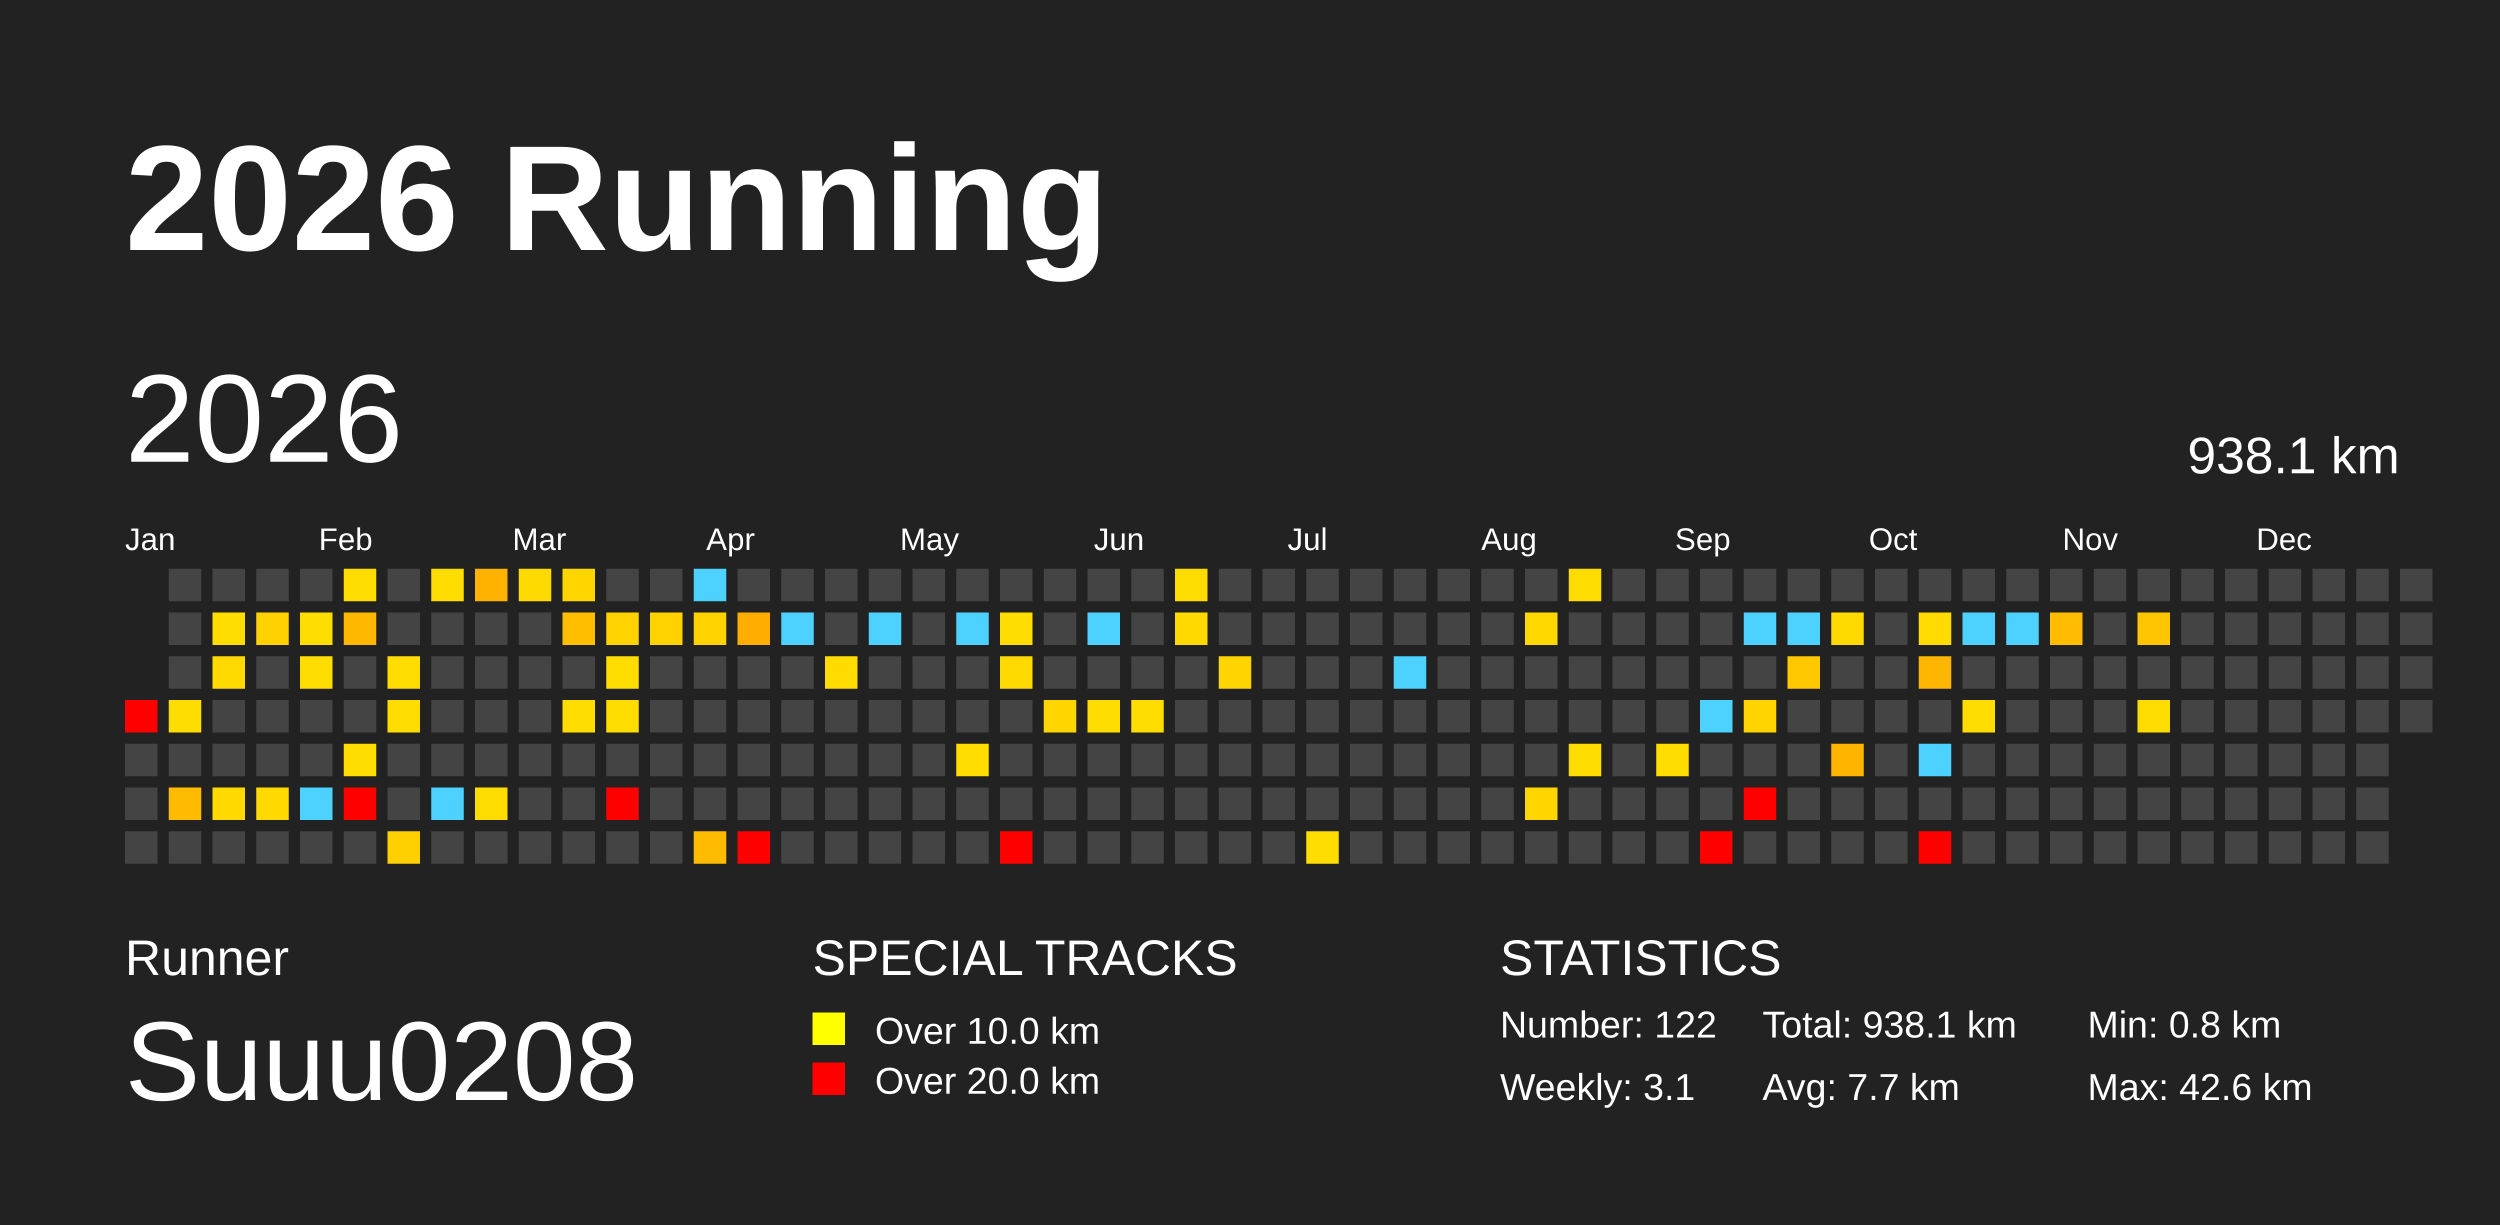
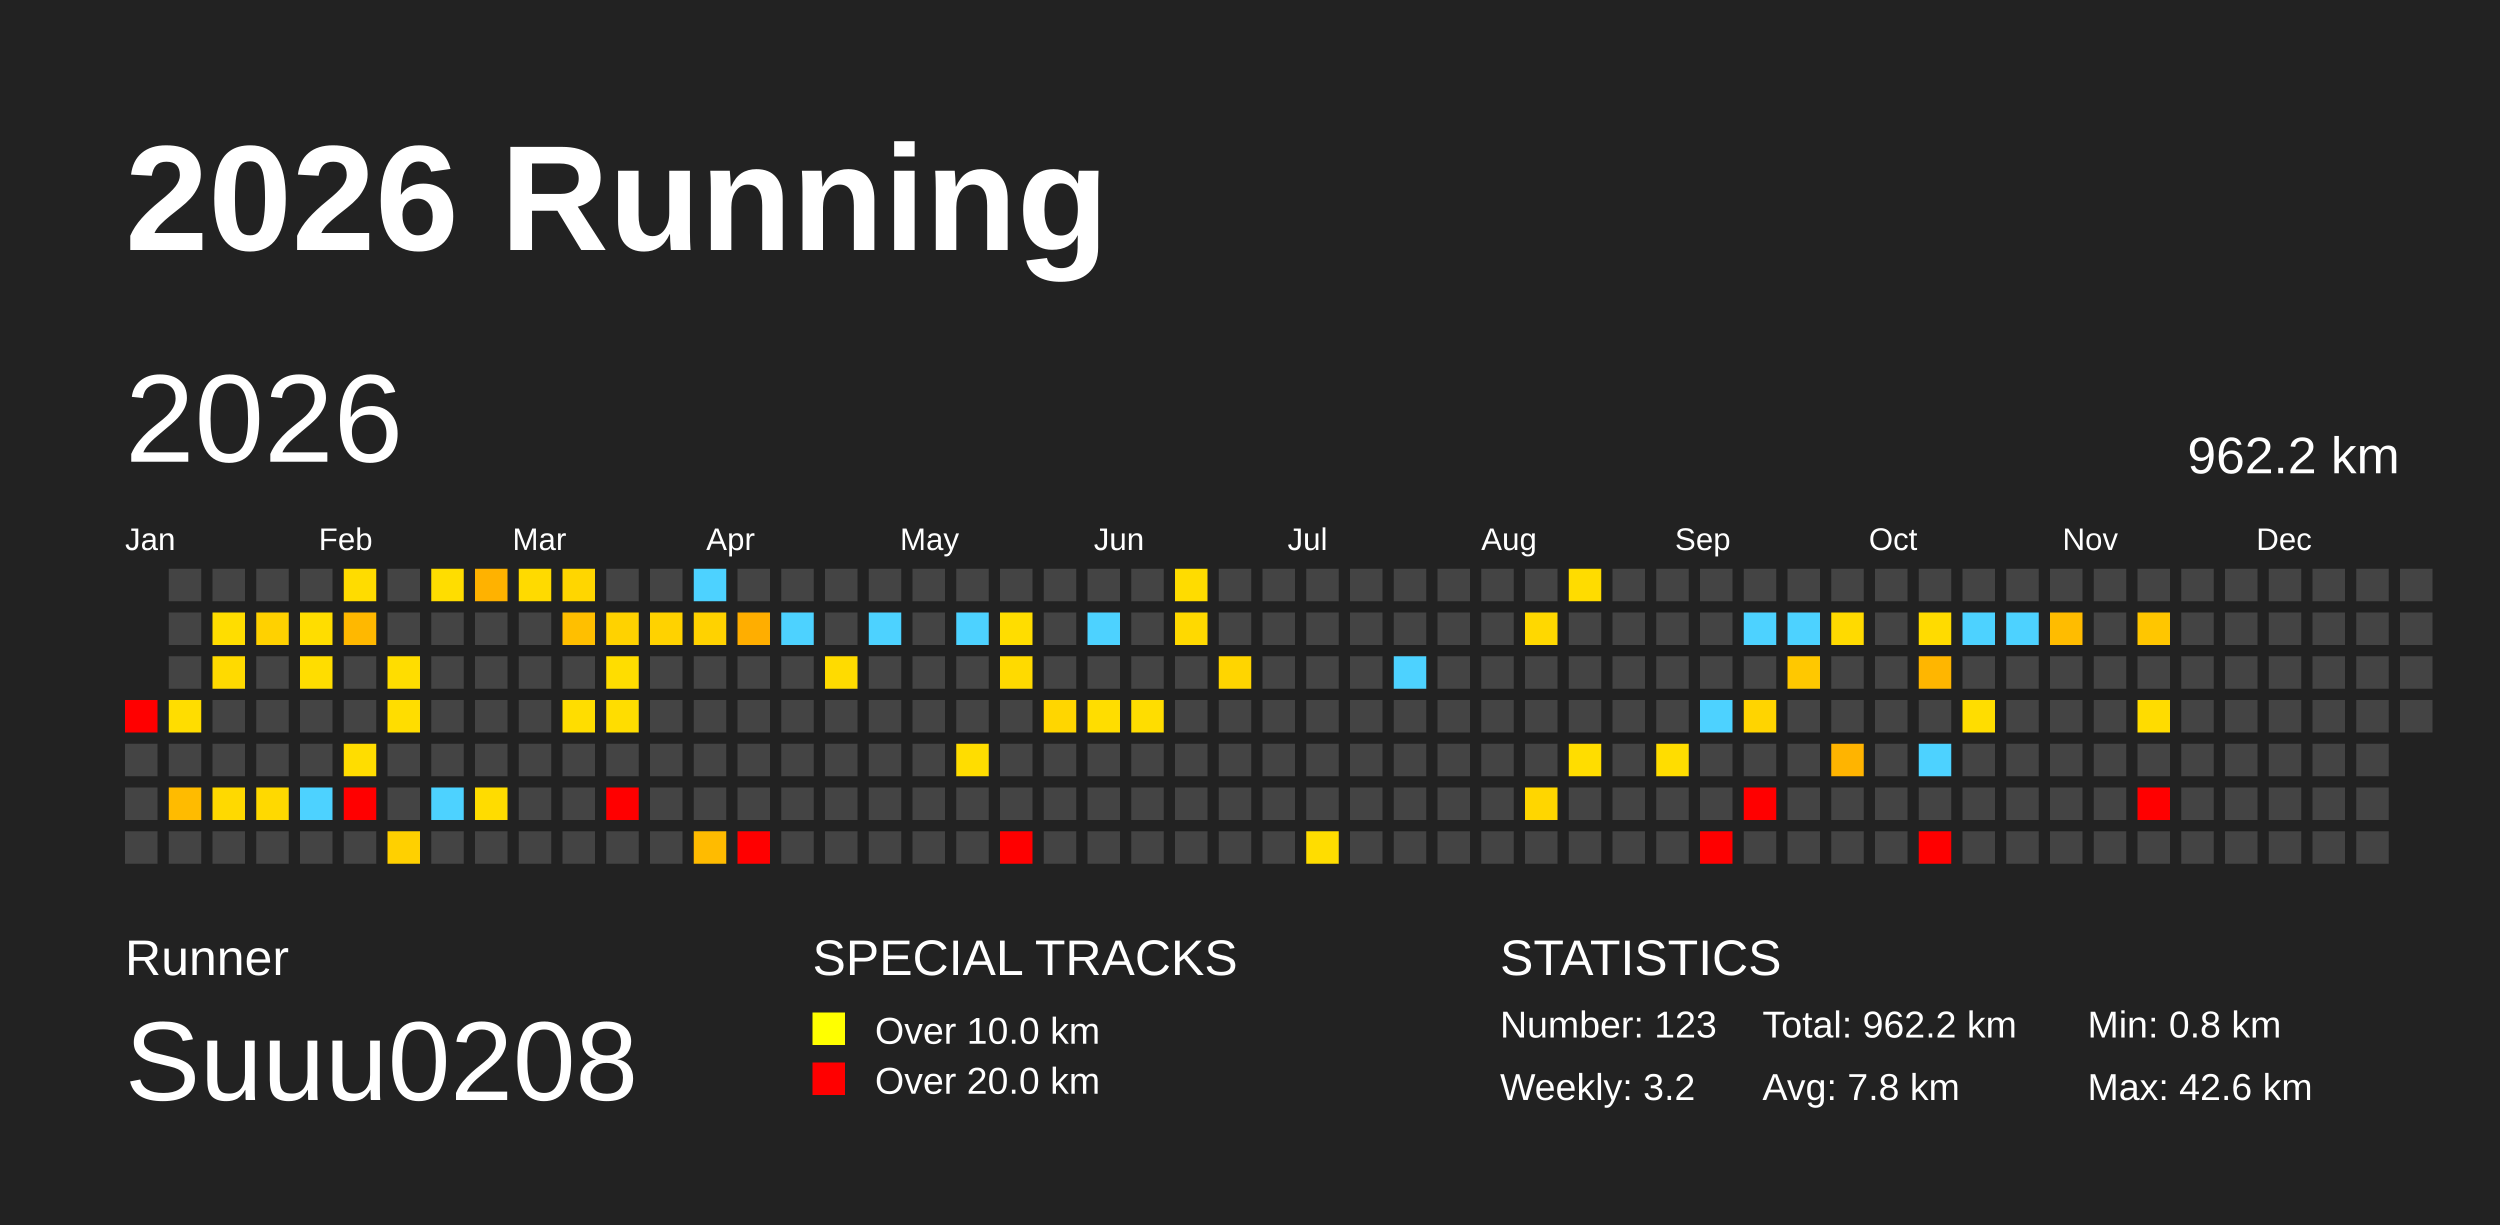
<svg xmlns="http://www.w3.org/2000/svg" baseProfile="full" height="98mm" version="1.1" viewBox="0,0,200,98" width="200mm">
  <defs />
  <rect fill="#222222" height="98" width="200" x="0" y="0" />
  <text fill="#FFFFFF" style="font-size:12px; font-family:Arial; font-weight:bold;" x="10" y="20">2026 Running</text>
  <text fill="#FFFFFF" style="font-size:4px; font-family:Arial" x="10" y="78">Runner</text>
  <text fill="#FFFFFF" style="font-size:9px; font-family:Arial" x="10" y="88">Suuu0208</text>
  <text fill="#FFFFFF" style="font-size:4px; font-family:Arial" x="65" y="78">SPECIAL TRACKS</text>
  <rect fill="yellow" height="2.6" width="2.6" x="65" y="81" />
  <text fill="#FFFFFF" style="font-size:3px; font-family:Arial" x="70" y="83.5">Over 10.0 km</text>
  <rect fill="red" height="2.6" width="2.6" x="65" y="85" />
  <text fill="#FFFFFF" style="font-size:3px; font-family:Arial" x="70" y="87.5">Over 20.0 km</text>
  <text fill="#FFFFFF" style="font-size:4px; font-family:Arial" x="120" y="78">STATISTICS</text>
-   <text fill="#FFFFFF" style="font-size:3px; font-family:Arial" x="120" y="83">Number: 122</text>
-   <text fill="#FFFFFF" style="font-size:3px; font-family:Arial" x="120" y="88">Weekly: 3.1</text>
-   <text fill="#FFFFFF" style="font-size:3px; font-family:Arial" x="141" y="83">Total: 938.1 km</text>
-   <text fill="#FFFFFF" style="font-size:3px; font-family:Arial" x="141" y="88">Avg: 7.7 km</text>
+   <text fill="#FFFFFF" style="font-size:3px; font-family:Arial" x="120" y="83">Number: 123</text>
+   <text fill="#FFFFFF" style="font-size:3px; font-family:Arial" x="120" y="88">Weekly: 3.2</text>
+   <text fill="#FFFFFF" style="font-size:3px; font-family:Arial" x="141" y="83">Total: 962.2 km</text>
+   <text fill="#FFFFFF" style="font-size:3px; font-family:Arial" x="141" y="88">Avg: 7.8 km</text>
  <text fill="#FFFFFF" style="font-size:3px; font-family:Arial" x="167" y="83">Min: 0.8 km</text>
  <text fill="#FFFFFF" style="font-size:3px; font-family:Arial" x="167" y="88">Max: 42.6 km</text>
  <text dominant-baseline="hanging" fill="#FFFFFF" style="font-size:10.0px; font-family:Arial;" x="10" y="30">2026</text>
-   <text dominant-baseline="hanging" fill="#FFFFFF" style="font-size:4.125px; font-family:Arial;" x="175" y="35">938.1 km</text>
+   <text dominant-baseline="hanging" fill="#FFFFFF" style="font-size:4.125px; font-family:Arial;" x="175" y="35">962.2 km</text>
  <text fill="#FFFFFF" style="font-size:2.5px; font-family:Arial" x="10.0" y="44">Jan</text>
  <text fill="#FFFFFF" style="font-size:2.5px; font-family:Arial" x="25.5" y="44">Feb</text>
  <text fill="#FFFFFF" style="font-size:2.5px; font-family:Arial" x="41.0" y="44">Mar</text>
  <text fill="#FFFFFF" style="font-size:2.5px; font-family:Arial" x="56.5" y="44">Apr</text>
  <text fill="#FFFFFF" style="font-size:2.5px; font-family:Arial" x="72.0" y="44">May</text>
  <text fill="#FFFFFF" style="font-size:2.5px; font-family:Arial" x="87.5" y="44">Jun</text>
  <text fill="#FFFFFF" style="font-size:2.5px; font-family:Arial" x="103.0" y="44">Jul</text>
  <text fill="#FFFFFF" style="font-size:2.5px; font-family:Arial" x="118.5" y="44">Aug</text>
  <text fill="#FFFFFF" style="font-size:2.5px; font-family:Arial" x="134.0" y="44">Sep</text>
  <text fill="#FFFFFF" style="font-size:2.5px; font-family:Arial" x="149.5" y="44">Oct</text>
  <text fill="#FFFFFF" style="font-size:2.5px; font-family:Arial" x="165.0" y="44">Nov</text>
  <text fill="#FFFFFF" style="font-size:2.5px; font-family:Arial" x="180.5" y="44">Dec</text>
  <rect fill="red" height="2.6" width="2.6" x="10.0" y="56.0" />
  <rect fill="#444444" height="2.6" width="2.6" x="10.0" y="59.5" />
  <rect fill="#444444" height="2.6" width="2.6" x="10.0" y="63.0" />
  <rect fill="#444444" height="2.6" width="2.6" x="10.0" y="66.5" />
  <rect fill="#444444" height="2.6" width="2.6" x="13.5" y="45.5" />
  <rect fill="#444444" height="2.6" width="2.6" x="13.5" y="49.0" />
  <rect fill="#444444" height="2.6" width="2.6" x="13.5" y="52.5" />
  <rect fill="#ffdd00" height="2.6" width="2.6" x="13.5" y="56.0" />
  <rect fill="#444444" height="2.6" width="2.6" x="13.5" y="59.5" />
  <rect fill="#ffbb00" height="2.6" width="2.6" x="13.5" y="63.0" />
  <rect fill="#444444" height="2.6" width="2.6" x="13.5" y="66.5" />
  <rect fill="#444444" height="2.6" width="2.6" x="17.0" y="45.5" />
  <rect fill="#ffdd00" height="2.6" width="2.6" x="17.0" y="49.0" />
  <rect fill="#ffda00" height="2.6" width="2.6" x="17.0" y="52.5" />
  <rect fill="#444444" height="2.6" width="2.6" x="17.0" y="56.0" />
  <rect fill="#444444" height="2.6" width="2.6" x="17.0" y="59.5" />
  <rect fill="#ffd900" height="2.6" width="2.6" x="17.0" y="63.0" />
  <rect fill="#444444" height="2.6" width="2.6" x="17.0" y="66.5" />
  <rect fill="#444444" height="2.6" width="2.6" x="20.5" y="45.5" />
  <rect fill="#ffd100" height="2.6" width="2.6" x="20.5" y="49.0" />
  <rect fill="#444444" height="2.6" width="2.6" x="20.5" y="52.5" />
  <rect fill="#444444" height="2.6" width="2.6" x="20.5" y="56.0" />
  <rect fill="#444444" height="2.6" width="2.6" x="20.5" y="59.5" />
  <rect fill="#ffd900" height="2.6" width="2.6" x="20.5" y="63.0" />
  <rect fill="#444444" height="2.6" width="2.6" x="20.5" y="66.5" />
  <rect fill="#444444" height="2.6" width="2.6" x="24.0" y="45.5" />
  <rect fill="#ffdd00" height="2.6" width="2.6" x="24.0" y="49.0" />
  <rect fill="#ffdd00" height="2.6" width="2.6" x="24.0" y="52.5" />
  <rect fill="#444444" height="2.6" width="2.6" x="24.0" y="56.0" />
  <rect fill="#444444" height="2.6" width="2.6" x="24.0" y="59.5" />
  <rect fill="#4dd2ff" height="2.6" width="2.6" x="24.0" y="63.0" />
  <rect fill="#444444" height="2.6" width="2.6" x="24.0" y="66.5" />
  <rect fill="#ffdc00" height="2.6" width="2.6" x="27.5" y="45.5" />
  <rect fill="#ffb800" height="2.6" width="2.6" x="27.5" y="49.0" />
  <rect fill="#444444" height="2.6" width="2.6" x="27.5" y="52.5" />
  <rect fill="#444444" height="2.6" width="2.6" x="27.5" y="56.0" />
  <rect fill="#ffdd00" height="2.6" width="2.6" x="27.5" y="59.5" />
  <rect fill="red" height="2.6" width="2.6" x="27.5" y="63.0" />
  <rect fill="#444444" height="2.6" width="2.6" x="27.5" y="66.5" />
  <rect fill="#444444" height="2.6" width="2.6" x="31.0" y="45.5" />
  <rect fill="#444444" height="2.6" width="2.6" x="31.0" y="49.0" />
  <rect fill="#ffdd00" height="2.6" width="2.6" x="31.0" y="52.5" />
  <rect fill="#ffdd00" height="2.6" width="2.6" x="31.0" y="56.0" />
  <rect fill="#444444" height="2.6" width="2.6" x="31.0" y="59.5" />
  <rect fill="#444444" height="2.6" width="2.6" x="31.0" y="63.0" />
  <rect fill="#ffd000" height="2.6" width="2.6" x="31.0" y="66.5" />
  <rect fill="#ffdd00" height="2.6" width="2.6" x="34.5" y="45.5" />
  <rect fill="#444444" height="2.6" width="2.6" x="34.5" y="49.0" />
  <rect fill="#444444" height="2.6" width="2.6" x="34.5" y="52.5" />
  <rect fill="#444444" height="2.6" width="2.6" x="34.5" y="56.0" />
  <rect fill="#444444" height="2.6" width="2.6" x="34.5" y="59.5" />
  <rect fill="#4dd2ff" height="2.6" width="2.6" x="34.5" y="63.0" />
  <rect fill="#444444" height="2.6" width="2.6" x="34.5" y="66.5" />
  <rect fill="#ffb200" height="2.6" width="2.6" x="38.0" y="45.5" />
  <rect fill="#444444" height="2.6" width="2.6" x="38.0" y="49.0" />
  <rect fill="#444444" height="2.6" width="2.6" x="38.0" y="52.5" />
  <rect fill="#444444" height="2.6" width="2.6" x="38.0" y="56.0" />
  <rect fill="#444444" height="2.6" width="2.6" x="38.0" y="59.5" />
  <rect fill="#ffdc00" height="2.6" width="2.6" x="38.0" y="63.0" />
  <rect fill="#444444" height="2.6" width="2.6" x="38.0" y="66.5" />
  <rect fill="#ffda00" height="2.6" width="2.6" x="41.5" y="45.5" />
  <rect fill="#444444" height="2.6" width="2.6" x="41.5" y="49.0" />
  <rect fill="#444444" height="2.6" width="2.6" x="41.5" y="52.5" />
  <rect fill="#444444" height="2.6" width="2.6" x="41.5" y="56.0" />
  <rect fill="#444444" height="2.6" width="2.6" x="41.5" y="59.5" />
  <rect fill="#444444" height="2.6" width="2.6" x="41.5" y="63.0" />
  <rect fill="#444444" height="2.6" width="2.6" x="41.5" y="66.5" />
  <rect fill="#ffd600" height="2.6" width="2.6" x="45.0" y="45.5" />
  <rect fill="#ffbf00" height="2.6" width="2.6" x="45.0" y="49.0" />
  <rect fill="#444444" height="2.6" width="2.6" x="45.0" y="52.5" />
  <rect fill="#ffdd00" height="2.6" width="2.6" x="45.0" y="56.0" />
  <rect fill="#444444" height="2.6" width="2.6" x="45.0" y="59.5" />
  <rect fill="#444444" height="2.6" width="2.6" x="45.0" y="63.0" />
  <rect fill="#444444" height="2.6" width="2.6" x="45.0" y="66.5" />
  <rect fill="#444444" height="2.6" width="2.6" x="48.5" y="45.5" />
  <rect fill="#ffd200" height="2.6" width="2.6" x="48.5" y="49.0" />
  <rect fill="#ffdd00" height="2.6" width="2.6" x="48.5" y="52.5" />
  <rect fill="#ffdd00" height="2.6" width="2.6" x="48.5" y="56.0" />
  <rect fill="#444444" height="2.6" width="2.6" x="48.5" y="59.5" />
  <rect fill="red" height="2.6" width="2.6" x="48.5" y="63.0" />
  <rect fill="#444444" height="2.6" width="2.6" x="48.5" y="66.5" />
  <rect fill="#444444" height="2.6" width="2.6" x="52.0" y="45.5" />
  <rect fill="#ffd200" height="2.6" width="2.6" x="52.0" y="49.0" />
  <rect fill="#444444" height="2.6" width="2.6" x="52.0" y="52.5" />
  <rect fill="#444444" height="2.6" width="2.6" x="52.0" y="56.0" />
  <rect fill="#444444" height="2.6" width="2.6" x="52.0" y="59.5" />
  <rect fill="#444444" height="2.6" width="2.6" x="52.0" y="63.0" />
  <rect fill="#444444" height="2.6" width="2.6" x="52.0" y="66.5" />
  <rect fill="#4dd2ff" height="2.6" width="2.6" x="55.5" y="45.5" />
  <rect fill="#ffd200" height="2.6" width="2.6" x="55.5" y="49.0" />
  <rect fill="#444444" height="2.6" width="2.6" x="55.5" y="52.5" />
  <rect fill="#444444" height="2.6" width="2.6" x="55.5" y="56.0" />
  <rect fill="#444444" height="2.6" width="2.6" x="55.5" y="59.5" />
  <rect fill="#444444" height="2.6" width="2.6" x="55.5" y="63.0" />
  <rect fill="#ffbb00" height="2.6" width="2.6" x="55.5" y="66.5" />
  <rect fill="#444444" height="2.6" width="2.6" x="59.0" y="45.5" />
  <rect fill="#ffae00" height="2.6" width="2.6" x="59.0" y="49.0" />
  <rect fill="#444444" height="2.6" width="2.6" x="59.0" y="52.5" />
  <rect fill="#444444" height="2.6" width="2.6" x="59.0" y="56.0" />
  <rect fill="#444444" height="2.6" width="2.6" x="59.0" y="59.5" />
  <rect fill="#444444" height="2.6" width="2.6" x="59.0" y="63.0" />
  <rect fill="red" height="2.6" width="2.6" x="59.0" y="66.5" />
  <rect fill="#444444" height="2.6" width="2.6" x="62.5" y="45.5" />
  <rect fill="#4dd2ff" height="2.6" width="2.6" x="62.5" y="49.0" />
  <rect fill="#444444" height="2.6" width="2.6" x="62.5" y="52.5" />
  <rect fill="#444444" height="2.6" width="2.6" x="62.5" y="56.0" />
  <rect fill="#444444" height="2.6" width="2.6" x="62.5" y="59.5" />
  <rect fill="#444444" height="2.6" width="2.6" x="62.5" y="63.0" />
  <rect fill="#444444" height="2.6" width="2.6" x="62.5" y="66.5" />
  <rect fill="#444444" height="2.6" width="2.6" x="66.0" y="45.5" />
  <rect fill="#444444" height="2.6" width="2.6" x="66.0" y="49.0" />
  <rect fill="#ffdb00" height="2.6" width="2.6" x="66.0" y="52.5" />
  <rect fill="#444444" height="2.6" width="2.6" x="66.0" y="56.0" />
  <rect fill="#444444" height="2.6" width="2.6" x="66.0" y="59.5" />
  <rect fill="#444444" height="2.6" width="2.6" x="66.0" y="63.0" />
  <rect fill="#444444" height="2.6" width="2.6" x="66.0" y="66.5" />
  <rect fill="#444444" height="2.6" width="2.6" x="69.5" y="45.5" />
  <rect fill="#4dd2ff" height="2.6" width="2.6" x="69.5" y="49.0" />
  <rect fill="#444444" height="2.6" width="2.6" x="69.5" y="52.5" />
  <rect fill="#444444" height="2.6" width="2.6" x="69.5" y="56.0" />
  <rect fill="#444444" height="2.6" width="2.6" x="69.5" y="59.5" />
  <rect fill="#444444" height="2.6" width="2.6" x="69.5" y="63.0" />
  <rect fill="#444444" height="2.6" width="2.6" x="69.5" y="66.5" />
  <rect fill="#444444" height="2.6" width="2.6" x="73.0" y="45.5" />
  <rect fill="#444444" height="2.6" width="2.6" x="73.0" y="49.0" />
  <rect fill="#444444" height="2.6" width="2.6" x="73.0" y="52.5" />
  <rect fill="#444444" height="2.6" width="2.6" x="73.0" y="56.0" />
  <rect fill="#444444" height="2.6" width="2.6" x="73.0" y="59.5" />
  <rect fill="#444444" height="2.6" width="2.6" x="73.0" y="63.0" />
  <rect fill="#444444" height="2.6" width="2.6" x="73.0" y="66.5" />
  <rect fill="#444444" height="2.6" width="2.6" x="76.5" y="45.5" />
  <rect fill="#4dd2ff" height="2.6" width="2.6" x="76.5" y="49.0" />
  <rect fill="#444444" height="2.6" width="2.6" x="76.5" y="52.5" />
  <rect fill="#444444" height="2.6" width="2.6" x="76.5" y="56.0" />
  <rect fill="#ffdd00" height="2.6" width="2.6" x="76.5" y="59.5" />
  <rect fill="#444444" height="2.6" width="2.6" x="76.5" y="63.0" />
  <rect fill="#444444" height="2.6" width="2.6" x="76.5" y="66.5" />
  <rect fill="#444444" height="2.6" width="2.6" x="80.0" y="45.5" />
  <rect fill="#ffdd00" height="2.6" width="2.6" x="80.0" y="49.0" />
  <rect fill="#ffda00" height="2.6" width="2.6" x="80.0" y="52.5" />
  <rect fill="#444444" height="2.6" width="2.6" x="80.0" y="56.0" />
  <rect fill="#444444" height="2.6" width="2.6" x="80.0" y="59.5" />
  <rect fill="#444444" height="2.6" width="2.6" x="80.0" y="63.0" />
  <rect fill="red" height="2.6" width="2.6" x="80.0" y="66.5" />
  <rect fill="#444444" height="2.6" width="2.6" x="83.5" y="45.5" />
  <rect fill="#444444" height="2.6" width="2.6" x="83.5" y="49.0" />
  <rect fill="#444444" height="2.6" width="2.6" x="83.5" y="52.5" />
  <rect fill="#ffd600" height="2.6" width="2.6" x="83.5" y="56.0" />
  <rect fill="#444444" height="2.6" width="2.6" x="83.5" y="59.5" />
  <rect fill="#444444" height="2.6" width="2.6" x="83.5" y="63.0" />
  <rect fill="#444444" height="2.6" width="2.6" x="83.5" y="66.5" />
  <rect fill="#444444" height="2.6" width="2.6" x="87.0" y="45.5" />
  <rect fill="#4dd2ff" height="2.6" width="2.6" x="87.0" y="49.0" />
  <rect fill="#444444" height="2.6" width="2.6" x="87.0" y="52.5" />
  <rect fill="#ffdd00" height="2.6" width="2.6" x="87.0" y="56.0" />
  <rect fill="#444444" height="2.6" width="2.6" x="87.0" y="59.5" />
  <rect fill="#444444" height="2.6" width="2.6" x="87.0" y="63.0" />
  <rect fill="#444444" height="2.6" width="2.6" x="87.0" y="66.5" />
  <rect fill="#444444" height="2.6" width="2.6" x="90.5" y="45.5" />
  <rect fill="#444444" height="2.6" width="2.6" x="90.5" y="49.0" />
  <rect fill="#444444" height="2.6" width="2.6" x="90.5" y="52.5" />
  <rect fill="#ffdd00" height="2.6" width="2.6" x="90.5" y="56.0" />
  <rect fill="#444444" height="2.6" width="2.6" x="90.5" y="59.5" />
  <rect fill="#444444" height="2.6" width="2.6" x="90.5" y="63.0" />
  <rect fill="#444444" height="2.6" width="2.6" x="90.5" y="66.5" />
  <rect fill="#ffdc00" height="2.6" width="2.6" x="94.0" y="45.5" />
  <rect fill="#ffd900" height="2.6" width="2.6" x="94.0" y="49.0" />
  <rect fill="#444444" height="2.6" width="2.6" x="94.0" y="52.5" />
  <rect fill="#444444" height="2.6" width="2.6" x="94.0" y="56.0" />
  <rect fill="#444444" height="2.6" width="2.6" x="94.0" y="59.5" />
  <rect fill="#444444" height="2.6" width="2.6" x="94.0" y="63.0" />
  <rect fill="#444444" height="2.6" width="2.6" x="94.0" y="66.5" />
  <rect fill="#444444" height="2.6" width="2.6" x="97.5" y="45.5" />
  <rect fill="#444444" height="2.6" width="2.6" x="97.5" y="49.0" />
  <rect fill="#ffd500" height="2.6" width="2.6" x="97.5" y="52.5" />
  <rect fill="#444444" height="2.6" width="2.6" x="97.5" y="56.0" />
  <rect fill="#444444" height="2.6" width="2.6" x="97.5" y="59.5" />
  <rect fill="#444444" height="2.6" width="2.6" x="97.5" y="63.0" />
  <rect fill="#444444" height="2.6" width="2.6" x="97.5" y="66.5" />
  <rect fill="#444444" height="2.6" width="2.6" x="101.0" y="45.5" />
  <rect fill="#444444" height="2.6" width="2.6" x="101.0" y="49.0" />
  <rect fill="#444444" height="2.6" width="2.6" x="101.0" y="52.5" />
  <rect fill="#444444" height="2.6" width="2.6" x="101.0" y="56.0" />
  <rect fill="#444444" height="2.6" width="2.6" x="101.0" y="59.5" />
  <rect fill="#444444" height="2.6" width="2.6" x="101.0" y="63.0" />
  <rect fill="#444444" height="2.6" width="2.6" x="101.0" y="66.5" />
  <rect fill="#444444" height="2.6" width="2.6" x="104.5" y="45.5" />
  <rect fill="#444444" height="2.6" width="2.6" x="104.5" y="49.0" />
  <rect fill="#444444" height="2.6" width="2.6" x="104.5" y="52.5" />
  <rect fill="#444444" height="2.6" width="2.6" x="104.5" y="56.0" />
  <rect fill="#444444" height="2.6" width="2.6" x="104.5" y="59.5" />
  <rect fill="#444444" height="2.6" width="2.6" x="104.5" y="63.0" />
  <rect fill="#ffdd00" height="2.6" width="2.6" x="104.5" y="66.5" />
  <rect fill="#444444" height="2.6" width="2.6" x="108.0" y="45.5" />
  <rect fill="#444444" height="2.6" width="2.6" x="108.0" y="49.0" />
  <rect fill="#444444" height="2.6" width="2.6" x="108.0" y="52.5" />
  <rect fill="#444444" height="2.6" width="2.6" x="108.0" y="56.0" />
  <rect fill="#444444" height="2.6" width="2.6" x="108.0" y="59.5" />
  <rect fill="#444444" height="2.6" width="2.6" x="108.0" y="63.0" />
  <rect fill="#444444" height="2.6" width="2.6" x="108.0" y="66.5" />
  <rect fill="#444444" height="2.6" width="2.6" x="111.5" y="45.5" />
  <rect fill="#444444" height="2.6" width="2.6" x="111.5" y="49.0" />
  <rect fill="#4dd2ff" height="2.6" width="2.6" x="111.5" y="52.5" />
  <rect fill="#444444" height="2.6" width="2.6" x="111.5" y="56.0" />
  <rect fill="#444444" height="2.6" width="2.6" x="111.5" y="59.5" />
  <rect fill="#444444" height="2.6" width="2.6" x="111.5" y="63.0" />
  <rect fill="#444444" height="2.6" width="2.6" x="111.5" y="66.5" />
  <rect fill="#444444" height="2.6" width="2.6" x="115.0" y="45.5" />
  <rect fill="#444444" height="2.6" width="2.6" x="115.0" y="49.0" />
  <rect fill="#444444" height="2.6" width="2.6" x="115.0" y="52.5" />
  <rect fill="#444444" height="2.6" width="2.6" x="115.0" y="56.0" />
  <rect fill="#444444" height="2.6" width="2.6" x="115.0" y="59.5" />
  <rect fill="#444444" height="2.6" width="2.6" x="115.0" y="63.0" />
  <rect fill="#444444" height="2.6" width="2.6" x="115.0" y="66.5" />
  <rect fill="#444444" height="2.6" width="2.6" x="118.5" y="45.5" />
  <rect fill="#444444" height="2.6" width="2.6" x="118.5" y="49.0" />
  <rect fill="#444444" height="2.6" width="2.6" x="118.5" y="52.5" />
  <rect fill="#444444" height="2.6" width="2.6" x="118.5" y="56.0" />
  <rect fill="#444444" height="2.6" width="2.6" x="118.5" y="59.5" />
  <rect fill="#444444" height="2.6" width="2.6" x="118.5" y="63.0" />
  <rect fill="#444444" height="2.6" width="2.6" x="118.5" y="66.5" />
  <rect fill="#444444" height="2.6" width="2.6" x="122.0" y="45.5" />
  <rect fill="#ffd800" height="2.6" width="2.6" x="122.0" y="49.0" />
  <rect fill="#444444" height="2.6" width="2.6" x="122.0" y="52.5" />
  <rect fill="#444444" height="2.6" width="2.6" x="122.0" y="56.0" />
  <rect fill="#444444" height="2.6" width="2.6" x="122.0" y="59.5" />
  <rect fill="#ffd600" height="2.6" width="2.6" x="122.0" y="63.0" />
  <rect fill="#444444" height="2.6" width="2.6" x="122.0" y="66.5" />
  <rect fill="#ffdc00" height="2.6" width="2.6" x="125.5" y="45.5" />
  <rect fill="#444444" height="2.6" width="2.6" x="125.5" y="49.0" />
  <rect fill="#444444" height="2.6" width="2.6" x="125.5" y="52.5" />
  <rect fill="#444444" height="2.6" width="2.6" x="125.5" y="56.0" />
  <rect fill="#ffdd00" height="2.6" width="2.6" x="125.5" y="59.5" />
  <rect fill="#444444" height="2.6" width="2.6" x="125.5" y="63.0" />
  <rect fill="#444444" height="2.6" width="2.6" x="125.5" y="66.5" />
  <rect fill="#444444" height="2.6" width="2.6" x="129.0" y="45.5" />
  <rect fill="#444444" height="2.6" width="2.6" x="129.0" y="49.0" />
  <rect fill="#444444" height="2.6" width="2.6" x="129.0" y="52.5" />
  <rect fill="#444444" height="2.6" width="2.6" x="129.0" y="56.0" />
  <rect fill="#444444" height="2.6" width="2.6" x="129.0" y="59.5" />
  <rect fill="#444444" height="2.6" width="2.6" x="129.0" y="63.0" />
  <rect fill="#444444" height="2.6" width="2.6" x="129.0" y="66.5" />
  <rect fill="#444444" height="2.6" width="2.6" x="132.5" y="45.5" />
  <rect fill="#444444" height="2.6" width="2.6" x="132.5" y="49.0" />
  <rect fill="#444444" height="2.6" width="2.6" x="132.5" y="52.5" />
  <rect fill="#444444" height="2.6" width="2.6" x="132.5" y="56.0" />
  <rect fill="#ffdd00" height="2.6" width="2.6" x="132.5" y="59.5" />
  <rect fill="#444444" height="2.6" width="2.6" x="132.5" y="63.0" />
  <rect fill="#444444" height="2.6" width="2.6" x="132.5" y="66.5" />
  <rect fill="#444444" height="2.6" width="2.6" x="136.0" y="45.5" />
  <rect fill="#444444" height="2.6" width="2.6" x="136.0" y="49.0" />
  <rect fill="#444444" height="2.6" width="2.6" x="136.0" y="52.5" />
  <rect fill="#4dd2ff" height="2.6" width="2.6" x="136.0" y="56.0" />
  <rect fill="#444444" height="2.6" width="2.6" x="136.0" y="59.5" />
  <rect fill="#444444" height="2.6" width="2.6" x="136.0" y="63.0" />
  <rect fill="red" height="2.6" width="2.6" x="136.0" y="66.5" />
  <rect fill="#444444" height="2.6" width="2.6" x="139.5" y="45.5" />
  <rect fill="#4dd2ff" height="2.6" width="2.6" x="139.5" y="49.0" />
  <rect fill="#444444" height="2.6" width="2.6" x="139.5" y="52.5" />
  <rect fill="#ffd400" height="2.6" width="2.6" x="139.5" y="56.0" />
  <rect fill="#444444" height="2.6" width="2.6" x="139.5" y="59.5" />
  <rect fill="red" height="2.6" width="2.6" x="139.5" y="63.0" />
  <rect fill="#444444" height="2.6" width="2.6" x="139.5" y="66.5" />
  <rect fill="#444444" height="2.6" width="2.6" x="143.0" y="45.5" />
  <rect fill="#4dd2ff" height="2.6" width="2.6" x="143.0" y="49.0" />
  <rect fill="#ffc800" height="2.6" width="2.6" x="143.0" y="52.5" />
  <rect fill="#444444" height="2.6" width="2.6" x="143.0" y="56.0" />
  <rect fill="#444444" height="2.6" width="2.6" x="143.0" y="59.5" />
  <rect fill="#444444" height="2.6" width="2.6" x="143.0" y="63.0" />
  <rect fill="#444444" height="2.6" width="2.6" x="143.0" y="66.5" />
  <rect fill="#444444" height="2.6" width="2.6" x="146.5" y="45.5" />
  <rect fill="#ffda00" height="2.6" width="2.6" x="146.5" y="49.0" />
  <rect fill="#444444" height="2.6" width="2.6" x="146.5" y="52.5" />
  <rect fill="#444444" height="2.6" width="2.6" x="146.5" y="56.0" />
  <rect fill="#ffb400" height="2.6" width="2.6" x="146.5" y="59.5" />
  <rect fill="#444444" height="2.6" width="2.6" x="146.5" y="63.0" />
  <rect fill="#444444" height="2.6" width="2.6" x="146.5" y="66.5" />
  <rect fill="#444444" height="2.6" width="2.6" x="150.0" y="45.5" />
  <rect fill="#444444" height="2.6" width="2.6" x="150.0" y="49.0" />
  <rect fill="#444444" height="2.6" width="2.6" x="150.0" y="52.5" />
  <rect fill="#444444" height="2.6" width="2.6" x="150.0" y="56.0" />
  <rect fill="#444444" height="2.6" width="2.6" x="150.0" y="59.5" />
  <rect fill="#444444" height="2.6" width="2.6" x="150.0" y="63.0" />
  <rect fill="#444444" height="2.6" width="2.6" x="150.0" y="66.5" />
  <rect fill="#444444" height="2.6" width="2.6" x="153.5" y="45.5" />
  <rect fill="#ffdb00" height="2.6" width="2.6" x="153.5" y="49.0" />
  <rect fill="#ffb600" height="2.6" width="2.6" x="153.5" y="52.5" />
  <rect fill="#444444" height="2.6" width="2.6" x="153.5" y="56.0" />
  <rect fill="#4dd2ff" height="2.6" width="2.6" x="153.5" y="59.5" />
  <rect fill="#444444" height="2.6" width="2.6" x="153.5" y="63.0" />
  <rect fill="red" height="2.6" width="2.6" x="153.5" y="66.5" />
  <rect fill="#444444" height="2.6" width="2.6" x="157.0" y="45.5" />
  <rect fill="#4dd2ff" height="2.6" width="2.6" x="157.0" y="49.0" />
  <rect fill="#444444" height="2.6" width="2.6" x="157.0" y="52.5" />
  <rect fill="#ffdd00" height="2.6" width="2.6" x="157.0" y="56.0" />
  <rect fill="#444444" height="2.6" width="2.6" x="157.0" y="59.5" />
  <rect fill="#444444" height="2.6" width="2.6" x="157.0" y="63.0" />
  <rect fill="#444444" height="2.6" width="2.6" x="157.0" y="66.5" />
  <rect fill="#444444" height="2.6" width="2.6" x="160.5" y="45.5" />
  <rect fill="#4dd2ff" height="2.6" width="2.6" x="160.5" y="49.0" />
  <rect fill="#444444" height="2.6" width="2.6" x="160.5" y="52.5" />
  <rect fill="#444444" height="2.6" width="2.6" x="160.5" y="56.0" />
  <rect fill="#444444" height="2.6" width="2.6" x="160.5" y="59.5" />
  <rect fill="#444444" height="2.6" width="2.6" x="160.5" y="63.0" />
  <rect fill="#444444" height="2.6" width="2.6" x="160.5" y="66.5" />
  <rect fill="#444444" height="2.6" width="2.6" x="164.0" y="45.5" />
  <rect fill="#ffbc00" height="2.6" width="2.6" x="164.0" y="49.0" />
  <rect fill="#444444" height="2.6" width="2.6" x="164.0" y="52.5" />
  <rect fill="#444444" height="2.6" width="2.6" x="164.0" y="56.0" />
  <rect fill="#444444" height="2.6" width="2.6" x="164.0" y="59.5" />
  <rect fill="#444444" height="2.6" width="2.6" x="164.0" y="63.0" />
  <rect fill="#444444" height="2.6" width="2.6" x="164.0" y="66.5" />
  <rect fill="#444444" height="2.6" width="2.6" x="167.5" y="45.5" />
  <rect fill="#444444" height="2.6" width="2.6" x="167.5" y="49.0" />
  <rect fill="#444444" height="2.6" width="2.6" x="167.5" y="52.5" />
  <rect fill="#444444" height="2.6" width="2.6" x="167.5" y="56.0" />
  <rect fill="#444444" height="2.6" width="2.6" x="167.5" y="59.5" />
  <rect fill="#444444" height="2.6" width="2.6" x="167.5" y="63.0" />
  <rect fill="#444444" height="2.6" width="2.6" x="167.5" y="66.5" />
  <rect fill="#444444" height="2.6" width="2.6" x="171.0" y="45.5" />
  <rect fill="#ffc600" height="2.6" width="2.6" x="171.0" y="49.0" />
  <rect fill="#444444" height="2.6" width="2.6" x="171.0" y="52.5" />
  <rect fill="#ffdc00" height="2.6" width="2.6" x="171.0" y="56.0" />
  <rect fill="#444444" height="2.6" width="2.6" x="171.0" y="59.5" />
-   <rect fill="#444444" height="2.6" width="2.6" x="171.0" y="63.0" />
+   <rect fill="red" height="2.6" width="2.6" x="171.0" y="63.0" />
  <rect fill="#444444" height="2.6" width="2.6" x="171.0" y="66.5" />
  <rect fill="#444444" height="2.6" width="2.6" x="174.5" y="45.5" />
  <rect fill="#444444" height="2.6" width="2.6" x="174.5" y="49.0" />
  <rect fill="#444444" height="2.6" width="2.6" x="174.5" y="52.5" />
  <rect fill="#444444" height="2.6" width="2.6" x="174.5" y="56.0" />
  <rect fill="#444444" height="2.6" width="2.6" x="174.5" y="59.5" />
  <rect fill="#444444" height="2.6" width="2.6" x="174.5" y="63.0" />
  <rect fill="#444444" height="2.6" width="2.6" x="174.5" y="66.5" />
  <rect fill="#444444" height="2.6" width="2.6" x="178.0" y="45.5" />
  <rect fill="#444444" height="2.6" width="2.6" x="178.0" y="49.0" />
  <rect fill="#444444" height="2.6" width="2.6" x="178.0" y="52.5" />
  <rect fill="#444444" height="2.6" width="2.6" x="178.0" y="56.0" />
  <rect fill="#444444" height="2.6" width="2.6" x="178.0" y="59.5" />
  <rect fill="#444444" height="2.6" width="2.6" x="178.0" y="63.0" />
  <rect fill="#444444" height="2.6" width="2.6" x="178.0" y="66.5" />
  <rect fill="#444444" height="2.6" width="2.6" x="181.5" y="45.5" />
  <rect fill="#444444" height="2.6" width="2.6" x="181.5" y="49.0" />
  <rect fill="#444444" height="2.6" width="2.6" x="181.5" y="52.5" />
  <rect fill="#444444" height="2.6" width="2.6" x="181.5" y="56.0" />
  <rect fill="#444444" height="2.6" width="2.6" x="181.5" y="59.5" />
  <rect fill="#444444" height="2.6" width="2.6" x="181.5" y="63.0" />
  <rect fill="#444444" height="2.6" width="2.6" x="181.5" y="66.5" />
  <rect fill="#444444" height="2.6" width="2.6" x="185.0" y="45.5" />
  <rect fill="#444444" height="2.6" width="2.6" x="185.0" y="49.0" />
  <rect fill="#444444" height="2.6" width="2.6" x="185.0" y="52.5" />
  <rect fill="#444444" height="2.6" width="2.6" x="185.0" y="56.0" />
  <rect fill="#444444" height="2.6" width="2.6" x="185.0" y="59.5" />
  <rect fill="#444444" height="2.6" width="2.6" x="185.0" y="63.0" />
  <rect fill="#444444" height="2.6" width="2.6" x="185.0" y="66.5" />
  <rect fill="#444444" height="2.6" width="2.6" x="188.5" y="45.5" />
  <rect fill="#444444" height="2.6" width="2.6" x="188.5" y="49.0" />
  <rect fill="#444444" height="2.6" width="2.6" x="188.5" y="52.5" />
  <rect fill="#444444" height="2.6" width="2.6" x="188.5" y="56.0" />
  <rect fill="#444444" height="2.6" width="2.6" x="188.5" y="59.5" />
  <rect fill="#444444" height="2.6" width="2.6" x="188.5" y="63.0" />
  <rect fill="#444444" height="2.6" width="2.6" x="188.5" y="66.5" />
  <rect fill="#444444" height="2.6" width="2.6" x="192.0" y="45.5" />
  <rect fill="#444444" height="2.6" width="2.6" x="192.0" y="49.0" />
  <rect fill="#444444" height="2.6" width="2.6" x="192.0" y="52.5" />
  <rect fill="#444444" height="2.6" width="2.6" x="192.0" y="56.0" />
</svg>
